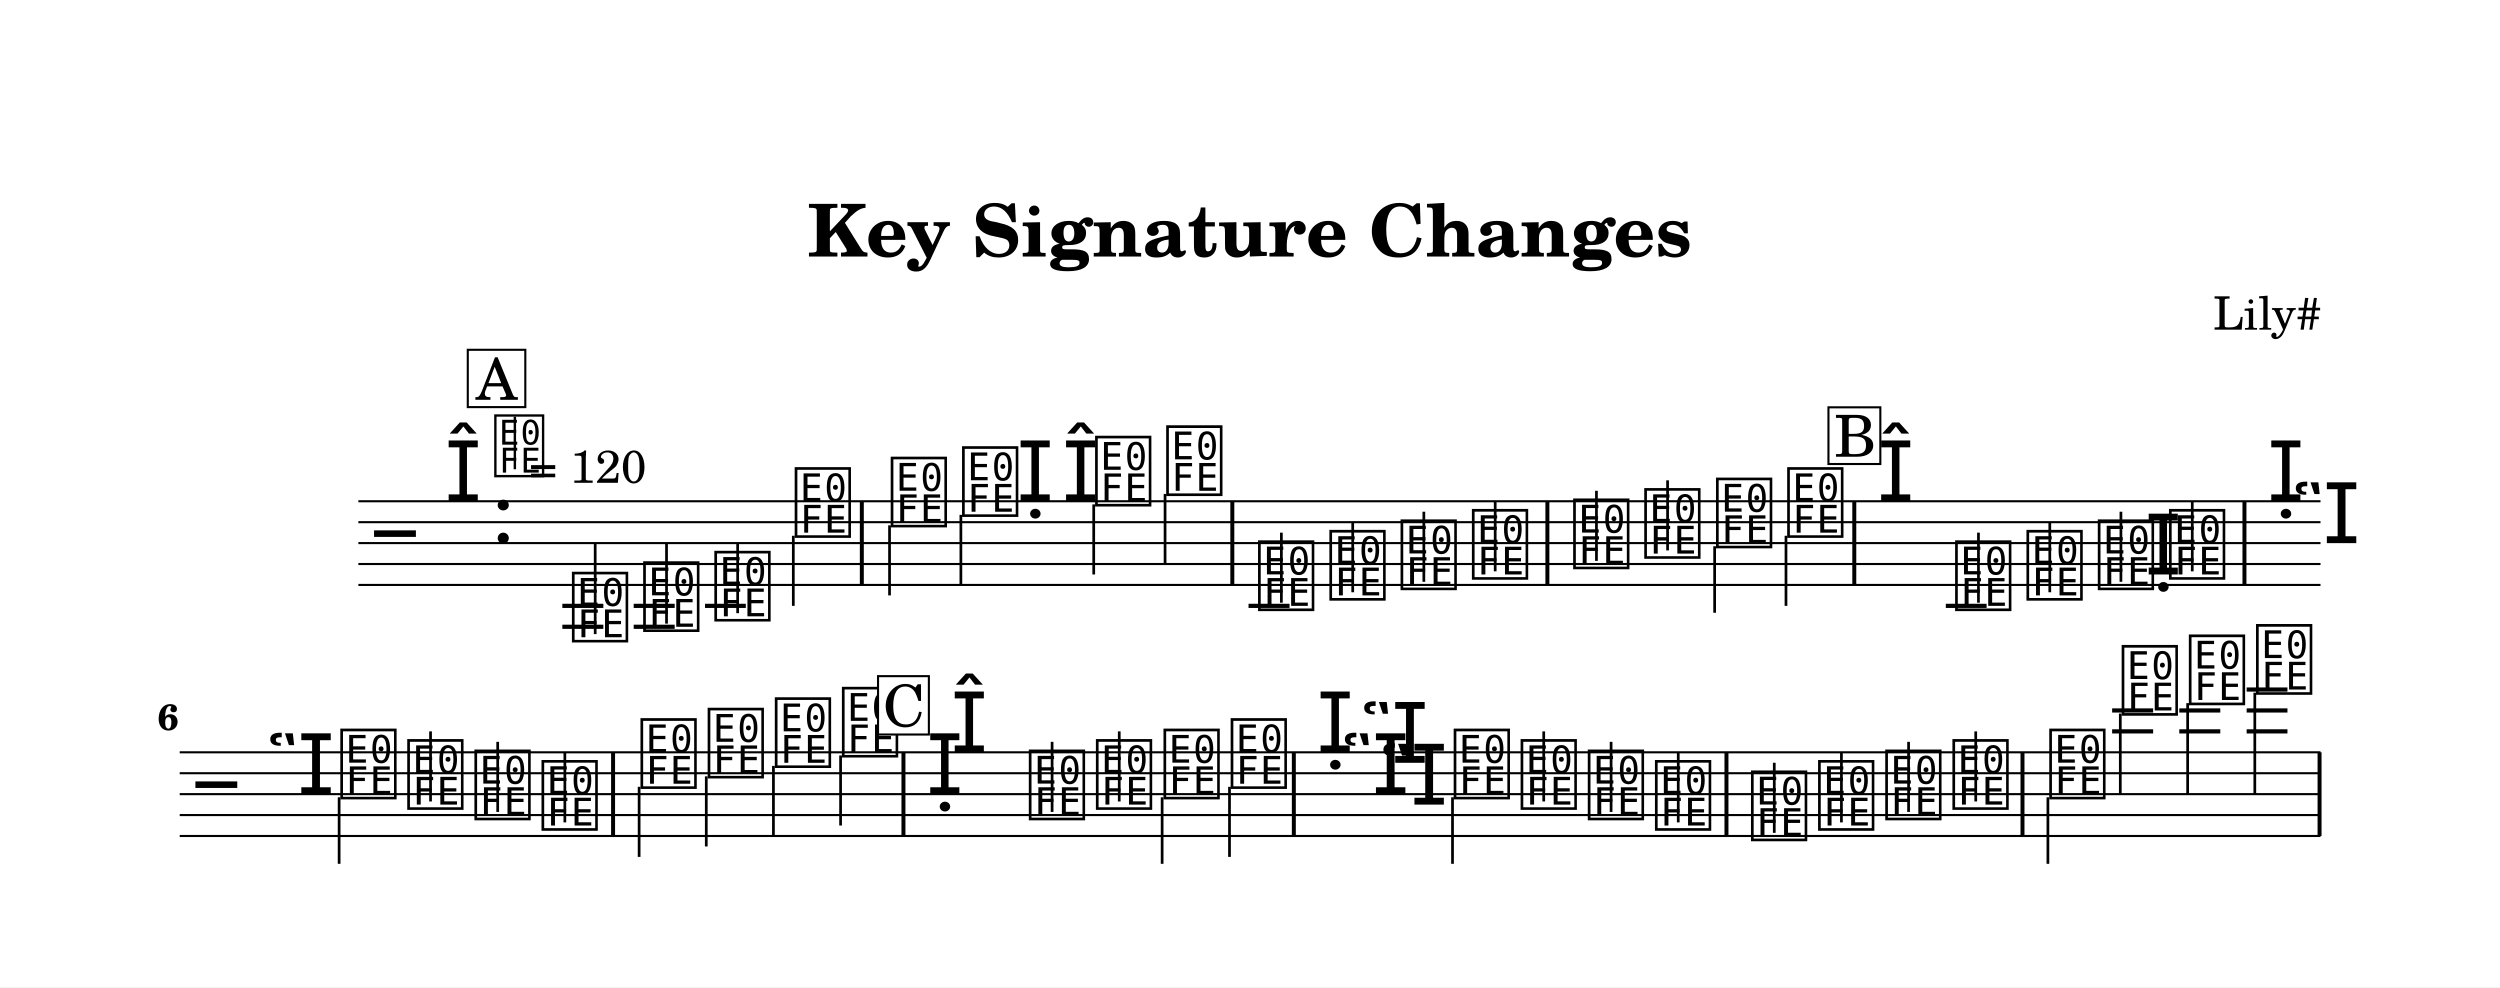
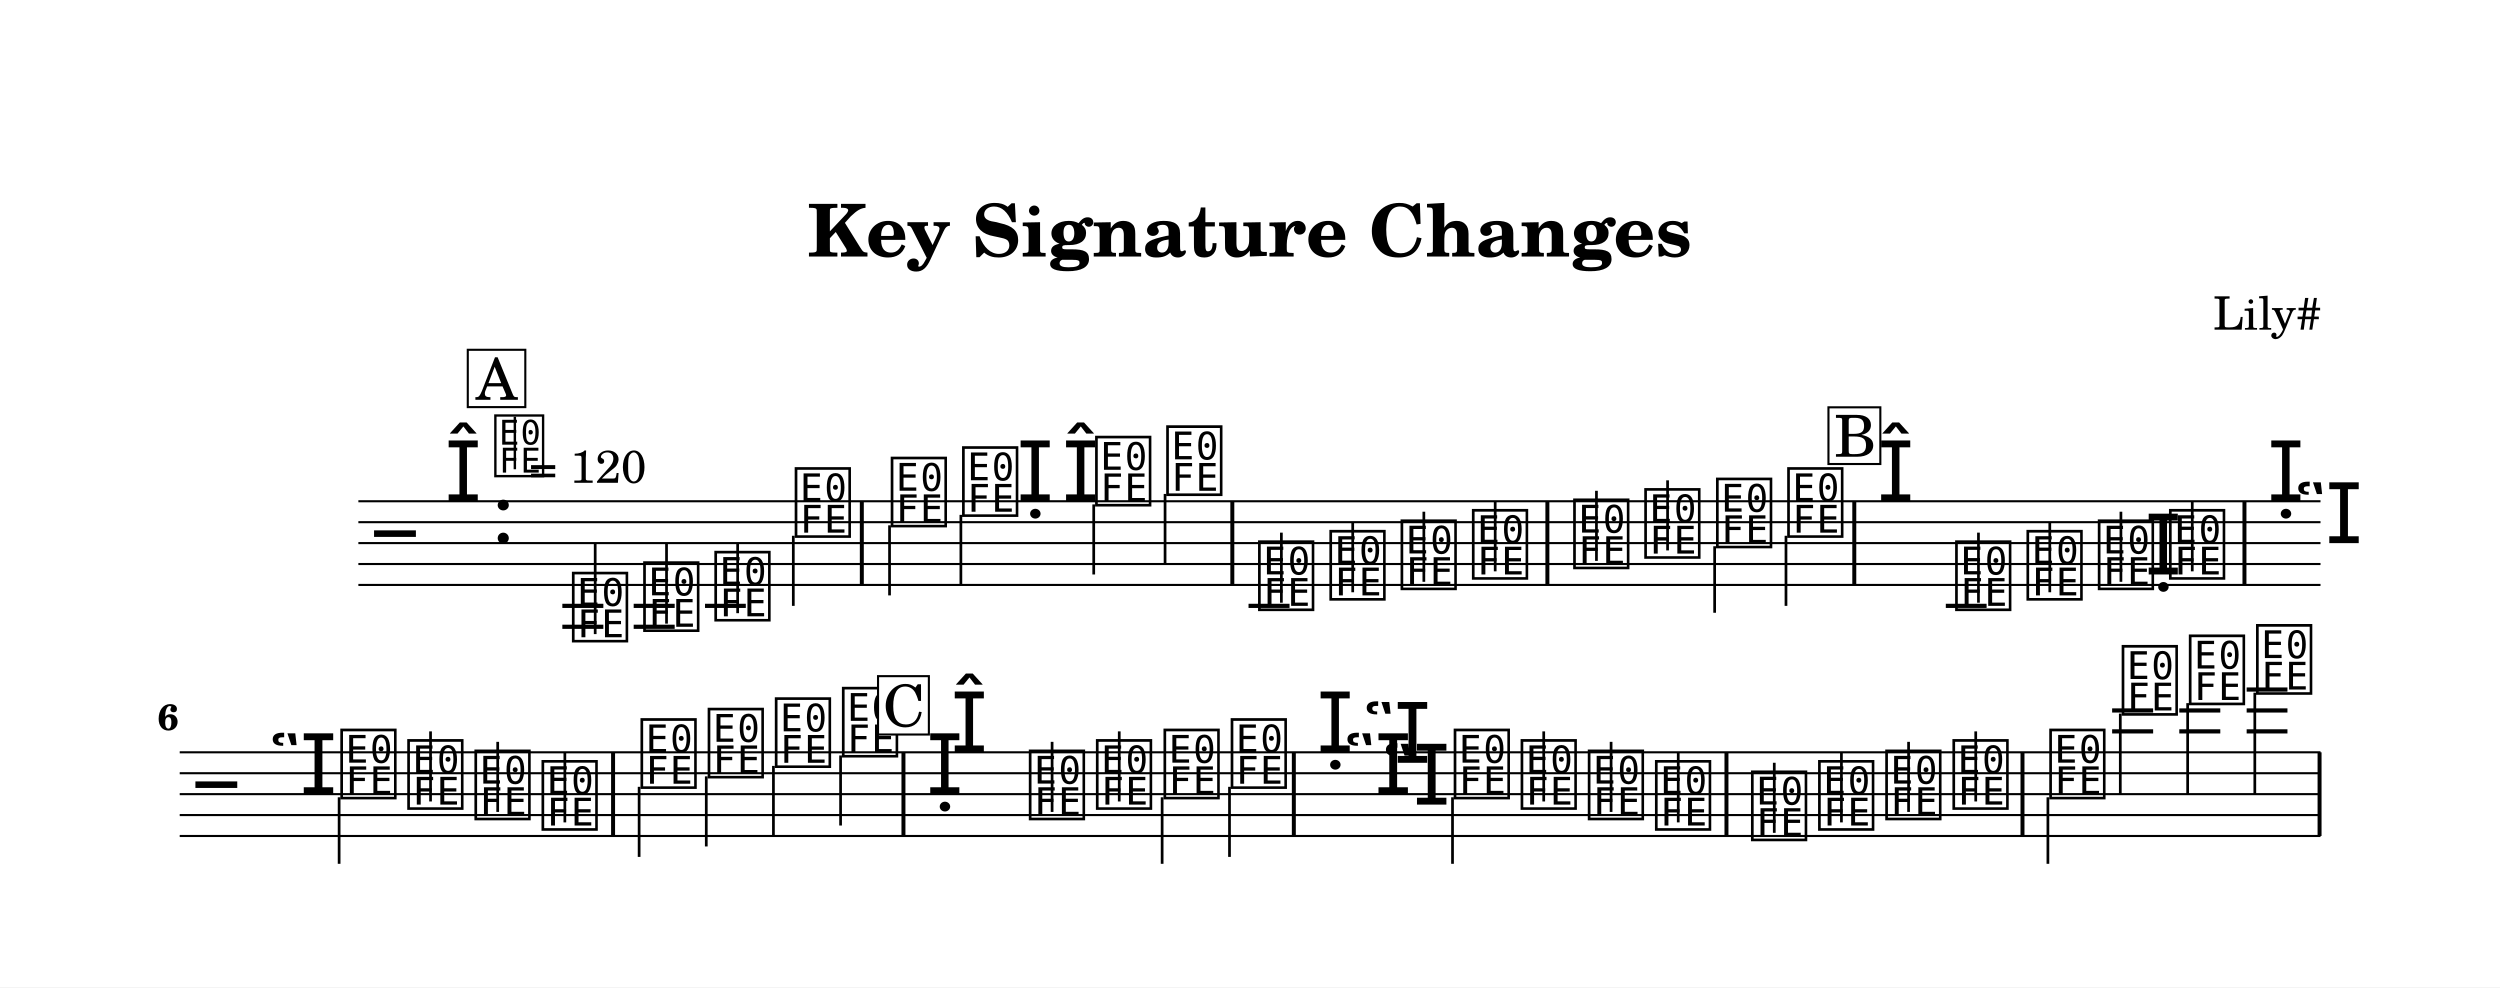
<svg xmlns="http://www.w3.org/2000/svg" width="1195.0" height="471.9" viewBox="0 0 119.50 47.19" font-family="TeX Gyre Schola, serif">
  <style>
  @font-face { font-family: 'Emmentaler'; src: local('Emmentaler'); }
  .music { font-family: 'Emmentaler', serif; }
</style>
  <rect x="0" y="0" width="119.50" height="47.19" fill="#FFFFFF" />
  <text x="59.75" y="12.26" font-size="3.49" font-weight="bold" text-anchor="middle" data-pos="105">Key Signature Changes</text>
  <text x="110.97" y="15.76" font-size="2.20" text-anchor="end" data-pos="138">Lily#</text>
  <g transform="translate(8.54,0.00) scale(1,1)">
    <line x1="8.59" y1="23.96" x2="102.38" y2="23.96" stroke="#000000" stroke-width="0.100" />
    <line x1="8.59" y1="24.96" x2="102.38" y2="24.96" stroke="#000000" stroke-width="0.100" />
    <line x1="8.59" y1="25.96" x2="102.38" y2="25.96" stroke="#000000" stroke-width="0.100" />
    <line x1="8.59" y1="26.96" x2="102.38" y2="26.96" stroke="#000000" stroke-width="0.100" />
    <line x1="8.59" y1="27.96" x2="102.38" y2="27.96" stroke="#000000" stroke-width="0.100" />
    <text class="music" x="9.34" y="26.96" font-size="4.00" data-pos="216"></text>
    <text class="music" x="12.72" y="23.96" font-size="4.00" data-pos="170"></text>
    <text class="music" x="14.97" y="25.96" font-size="4.00" data-pos="162"></text>
    <line x1="18.34" y1="28.96" x2="20.30" y2="28.96" stroke="#000000" stroke-width="0.200" />
    <line x1="18.34" y1="29.96" x2="20.30" y2="29.96" stroke="#000000" stroke-width="0.200" />
    <line x1="21.75" y1="28.96" x2="23.71" y2="28.96" stroke="#000000" stroke-width="0.200" />
    <line x1="21.75" y1="29.96" x2="23.71" y2="29.96" stroke="#000000" stroke-width="0.200" />
    <line x1="25.16" y1="28.96" x2="27.11" y2="28.96" stroke="#000000" stroke-width="0.200" />
    <line x1="51.14" y1="28.96" x2="53.10" y2="28.96" stroke="#000000" stroke-width="0.200" />
    <line x1="84.47" y1="28.96" x2="86.42" y2="28.96" stroke="#000000" stroke-width="0.200" />
    <text class="music" x="18.67" y="30.46" font-size="4.00" data-pos="307"></text>
    <line x1="19.91" y1="30.31" x2="19.91" y2="25.96" stroke="#000000" stroke-width="0.130" />
    <text class="music" x="22.08" y="29.96" font-size="4.00" data-pos="310"></text>
    <line x1="23.32" y1="29.81" x2="23.32" y2="25.96" stroke="#000000" stroke-width="0.130" />
    <text class="music" x="25.48" y="29.46" font-size="4.00" data-pos="312"></text>
    <line x1="26.72" y1="29.31" x2="26.72" y2="25.96" stroke="#000000" stroke-width="0.130" />
    <text class="music" x="29.32" y="25.46" font-size="4.00" data-pos="314"></text>
    <line x1="29.38" y1="25.61" x2="29.38" y2="28.96" stroke="#000000" stroke-width="0.130" />
    <text class="music" x="33.91" y="24.96" font-size="4.00" data-pos="319"></text>
    <line x1="33.98" y1="25.11" x2="33.98" y2="28.46" stroke="#000000" stroke-width="0.130" />
    <text class="music" x="37.32" y="24.46" font-size="4.00" data-pos="322"></text>
    <line x1="37.39" y1="24.61" x2="37.39" y2="27.96" stroke="#000000" stroke-width="0.130" />
    <text class="music" x="40.06" y="23.96" font-size="4.00" data-pos="328"></text>
    <text class="music" x="42.23" y="23.96" font-size="4.00" data-pos="336"></text>
    <text class="music" x="43.68" y="23.96" font-size="4.00" data-pos="336"></text>
    <line x1="43.74" y1="24.11" x2="43.74" y2="27.46" stroke="#000000" stroke-width="0.130" />
    <text class="music" x="47.08" y="23.46" font-size="4.00" data-pos="341"></text>
    <line x1="47.15" y1="23.61" x2="47.15" y2="26.96" stroke="#000000" stroke-width="0.130" />
    <text class="music" x="51.47" y="28.96" font-size="4.00" data-pos="345"></text>
    <line x1="52.71" y1="28.81" x2="52.71" y2="25.46" stroke="#000000" stroke-width="0.130" />
    <text class="music" x="54.88" y="28.46" font-size="4.00" data-pos="350"></text>
    <line x1="56.12" y1="28.31" x2="56.12" y2="24.96" stroke="#000000" stroke-width="0.130" />
    <text class="music" x="58.28" y="27.96" font-size="4.00" data-pos="352"></text>
    <line x1="59.52" y1="27.81" x2="59.52" y2="24.46" stroke="#000000" stroke-width="0.130" />
    <text class="music" x="61.69" y="27.46" font-size="4.00" data-pos="354"></text>
    <line x1="62.93" y1="27.31" x2="62.93" y2="23.96" stroke="#000000" stroke-width="0.130" />
    <text class="music" x="66.53" y="26.96" font-size="4.00" data-pos="358"></text>
    <line x1="67.77" y1="26.81" x2="67.77" y2="23.46" stroke="#000000" stroke-width="0.130" />
    <text class="music" x="69.93" y="26.46" font-size="4.00" data-pos="361"></text>
    <line x1="71.17" y1="26.31" x2="71.17" y2="22.96" stroke="#000000" stroke-width="0.130" />
    <text class="music" x="73.36" y="25.96" font-size="4.00" data-pos="363"></text>
    <line x1="73.42" y1="26.11" x2="73.42" y2="29.29" stroke="#000000" stroke-width="0.130" />
    <text class="music" x="76.76" y="25.46" font-size="4.00" data-pos="365"></text>
    <line x1="76.83" y1="25.61" x2="76.83" y2="28.96" stroke="#000000" stroke-width="0.130" />
    <text class="music" x="81.19" y="23.96" font-size="4.00" data-pos="702"></text>
    <text class="music" x="84.79" y="28.96" font-size="4.00" data-pos="451"></text>
    <line x1="86.03" y1="28.81" x2="86.03" y2="25.46" stroke="#000000" stroke-width="0.130" />
    <text class="music" x="88.20" y="28.46" font-size="4.00" data-pos="454"></text>
    <line x1="89.44" y1="28.31" x2="89.44" y2="24.96" stroke="#000000" stroke-width="0.130" />
    <text class="music" x="91.61" y="27.96" font-size="4.00" data-pos="456"></text>
    <line x1="92.84" y1="27.81" x2="92.84" y2="24.46" stroke="#000000" stroke-width="0.130" />
    <text class="music" x="93.98" y="27.46" font-size="4.00" data-pos="458"></text>
    <text class="music" x="95.01" y="27.46" font-size="4.00" data-pos="458"></text>
    <line x1="96.25" y1="27.31" x2="96.25" y2="23.96" stroke="#000000" stroke-width="0.130" />
    <rect x="32.56" y="23.96" width="0.19" height="4.00" data-pos="317" />
    <rect x="50.27" y="23.96" width="0.19" height="4.00" data-pos="343" />
    <rect x="65.33" y="23.96" width="0.19" height="4.00" data-pos="356" />
    <rect x="80.00" y="23.96" width="0.19" height="4.00" data-pos="367" />
    <rect x="98.65" y="23.96" width="0.19" height="4.00" data-pos="460" />
    <text class="music" x="99.84" y="23.96" font-size="4.00" data-pos="466"></text>
-     <text class="music" x="101.01" y="25.96" font-size="4.00" data-pos="466"></text>
+     <text class="music" x="101.13" y="25.96" font-size="4.00" data-pos="466"></text>
    <line x1="0.05" y1="35.96" x2="102.38" y2="35.96" stroke="#000000" stroke-width="0.100" />
    <line x1="0.05" y1="36.96" x2="102.38" y2="36.96" stroke="#000000" stroke-width="0.100" />
    <line x1="0.05" y1="37.96" x2="102.38" y2="37.96" stroke="#000000" stroke-width="0.100" />
    <line x1="0.05" y1="38.96" x2="102.38" y2="38.96" stroke="#000000" stroke-width="0.100" />
    <line x1="0.05" y1="39.96" x2="102.38" y2="39.96" stroke="#000000" stroke-width="0.100" />
    <text class="music" x="0.80" y="38.96" font-size="4.00" data-pos="216"></text>
-     <text class="music" x="4.19" y="37.96" font-size="4.00" data-pos="466"></text>
+     <text class="music" x="4.31" y="37.96" font-size="4.00" data-pos="466"></text>
    <line x1="92.42" y1="34.96" x2="94.38" y2="34.96" stroke="#000000" stroke-width="0.200" />
    <line x1="92.42" y1="33.96" x2="94.38" y2="33.96" stroke="#000000" stroke-width="0.200" />
    <line x1="95.63" y1="34.96" x2="97.59" y2="34.96" stroke="#000000" stroke-width="0.200" />
    <line x1="95.63" y1="33.96" x2="97.59" y2="33.96" stroke="#000000" stroke-width="0.200" />
    <line x1="98.85" y1="34.96" x2="100.80" y2="34.96" stroke="#000000" stroke-width="0.200" />
    <line x1="98.85" y1="33.96" x2="100.80" y2="33.96" stroke="#000000" stroke-width="0.200" />
    <line x1="98.85" y1="32.96" x2="100.80" y2="32.96" stroke="#000000" stroke-width="0.200" />
    <text class="music" x="7.60" y="37.96" font-size="4.00" data-pos="474"></text>
    <line x1="7.67" y1="38.11" x2="7.67" y2="41.29" stroke="#000000" stroke-width="0.130" />
    <text class="music" x="10.80" y="38.46" font-size="4.00" data-pos="479"></text>
    <line x1="12.04" y1="38.31" x2="12.04" y2="34.96" stroke="#000000" stroke-width="0.130" />
    <text class="music" x="14.01" y="38.96" font-size="4.00" data-pos="481"></text>
    <line x1="15.25" y1="38.81" x2="15.25" y2="35.46" stroke="#000000" stroke-width="0.130" />
    <text class="music" x="17.22" y="39.46" font-size="4.00" data-pos="483"></text>
    <line x1="18.46" y1="39.31" x2="18.46" y2="35.96" stroke="#000000" stroke-width="0.130" />
    <text class="music" x="21.95" y="37.46" font-size="4.00" data-pos="487"></text>
    <line x1="22.01" y1="37.61" x2="22.01" y2="40.96" stroke="#000000" stroke-width="0.130" />
    <text class="music" x="25.16" y="36.96" font-size="4.00" data-pos="491"></text>
    <line x1="25.22" y1="37.11" x2="25.22" y2="40.46" stroke="#000000" stroke-width="0.130" />
    <text class="music" x="28.37" y="36.46" font-size="4.00" data-pos="493"></text>
    <line x1="28.43" y1="36.61" x2="28.43" y2="39.96" stroke="#000000" stroke-width="0.130" />
    <text class="music" x="31.58" y="35.96" font-size="4.00" data-pos="495"></text>
    <line x1="31.64" y1="36.11" x2="31.64" y2="39.46" stroke="#000000" stroke-width="0.130" />
    <text class="music" x="35.74" y="37.96" font-size="4.00" data-pos="730"></text>
    <text class="music" x="36.91" y="35.96" font-size="4.00" data-pos="730"></text>
    <text class="music" x="40.51" y="38.96" font-size="4.00" data-pos="591"></text>
    <line x1="41.75" y1="38.81" x2="41.75" y2="35.46" stroke="#000000" stroke-width="0.130" />
    <text class="music" x="43.72" y="38.46" font-size="4.00" data-pos="595"></text>
    <line x1="44.96" y1="38.31" x2="44.96" y2="34.96" stroke="#000000" stroke-width="0.130" />
    <text class="music" x="46.95" y="37.96" font-size="4.00" data-pos="597"></text>
    <line x1="47.01" y1="38.11" x2="47.01" y2="41.29" stroke="#000000" stroke-width="0.130" />
    <text class="music" x="50.16" y="37.46" font-size="4.00" data-pos="599"></text>
    <line x1="50.23" y1="37.61" x2="50.23" y2="40.96" stroke="#000000" stroke-width="0.130" />
    <text class="music" x="54.40" y="35.96" font-size="4.00" data-pos="607"></text>
-     <text class="music" x="55.56" y="37.96" font-size="4.00" data-pos="607"></text>
-     <text class="music" x="56.48" y="36.46" font-size="4.00" data-pos="607"></text>
-     <text class="music" x="57.40" y="38.46" font-size="4.00" data-pos="607"></text>
+     <text class="music" x="55.68" y="37.96" font-size="4.00" data-pos="607"></text>
+     <text class="music" x="56.60" y="36.46" font-size="4.00" data-pos="607"></text>
+     <text class="music" x="57.52" y="38.46" font-size="4.00" data-pos="607"></text>
    <text class="music" x="60.82" y="37.96" font-size="4.00" data-pos="617"></text>
    <line x1="60.89" y1="38.11" x2="60.89" y2="41.29" stroke="#000000" stroke-width="0.130" />
    <text class="music" x="64.02" y="38.46" font-size="4.00" data-pos="622"></text>
    <line x1="65.25" y1="38.31" x2="65.25" y2="34.96" stroke="#000000" stroke-width="0.130" />
    <text class="music" x="67.23" y="38.96" font-size="4.00" data-pos="626"></text>
    <line x1="68.47" y1="38.81" x2="68.47" y2="35.46" stroke="#000000" stroke-width="0.130" />
    <text class="music" x="70.44" y="39.46" font-size="4.00" data-pos="628"></text>
    <line x1="71.68" y1="39.31" x2="71.68" y2="35.96" stroke="#000000" stroke-width="0.130" />
    <text class="music" x="75.03" y="39.96" font-size="4.00" data-pos="632"></text>
    <line x1="76.27" y1="39.81" x2="76.27" y2="36.46" stroke="#000000" stroke-width="0.130" />
    <text class="music" x="78.24" y="39.46" font-size="4.00" data-pos="637"></text>
    <line x1="79.48" y1="39.31" x2="79.48" y2="35.96" stroke="#000000" stroke-width="0.130" />
    <text class="music" x="81.45" y="38.96" font-size="4.00" data-pos="639"></text>
    <line x1="82.69" y1="38.81" x2="82.69" y2="35.46" stroke="#000000" stroke-width="0.130" />
    <text class="music" x="84.66" y="38.46" font-size="4.00" data-pos="641"></text>
    <line x1="85.90" y1="38.31" x2="85.90" y2="34.96" stroke="#000000" stroke-width="0.130" />
    <text class="music" x="89.29" y="37.96" font-size="4.00" data-pos="647"></text>
    <line x1="89.35" y1="38.11" x2="89.35" y2="41.29" stroke="#000000" stroke-width="0.130" />
    <text class="music" x="92.75" y="33.96" font-size="4.00" data-pos="652"></text>
    <line x1="92.81" y1="34.11" x2="92.81" y2="37.96" stroke="#000000" stroke-width="0.130" />
    <text class="music" x="95.96" y="33.46" font-size="4.00" data-pos="655"></text>
    <line x1="96.03" y1="33.61" x2="96.03" y2="37.96" stroke="#000000" stroke-width="0.130" />
    <text class="music" x="99.17" y="32.96" font-size="4.00" data-pos="657"></text>
    <line x1="99.24" y1="33.11" x2="99.24" y2="37.96" stroke="#000000" stroke-width="0.130" />
    <rect x="20.67" y="35.96" width="0.19" height="4.00" data-pos="485" />
    <rect x="34.55" y="35.96" width="0.19" height="4.00" data-pos="497" />
    <rect x="53.21" y="35.96" width="0.19" height="4.00" data-pos="601" />
    <rect x="73.89" y="35.96" width="0.19" height="4.00" data-pos="630" />
    <rect x="88.04" y="35.96" width="0.19" height="4.00" data-pos="645" />
    <rect x="102.24" y="35.96" width="0.19" height="4.00" data-pos="661" />
    <text x="0.00" y="34.89" font-size="1.75" font-weight="bold" text-anchor="end">6</text>
    <text class="music" x="14.97" y="22.59" font-size="3.56" data-pos="153"></text>
    <line x1="16.07" y1="22.43" x2="16.07" y2="19.92" stroke="#000000" stroke-width="0.116" data-pos="153" />
    <text x="16.75" y="23.08" font-size="2.20" data-pos="153">= 120</text>
    <rect x="13.82" y="16.72" width="2.75" height="2.74" fill="#FFFFFF" stroke="#000000" stroke-width="0.100" data-pos="666" />
    <text x="15.20" y="19.11" font-size="2.77" text-anchor="middle" data-pos="666">A</text>
    <rect x="78.86" y="19.47" width="2.48" height="2.71" fill="#FFFFFF" stroke="#000000" stroke-width="0.100" data-pos="694" />
    <text x="80.14" y="21.83" font-size="2.77" text-anchor="middle" data-pos="694">B</text>
    <rect x="33.43" y="32.32" width="2.43" height="2.79" fill="#FFFFFF" stroke="#000000" stroke-width="0.100" data-pos="722" />
    <text x="34.67" y="34.72" font-size="2.77" text-anchor="middle" data-pos="722">C</text>
  </g>
</svg>
